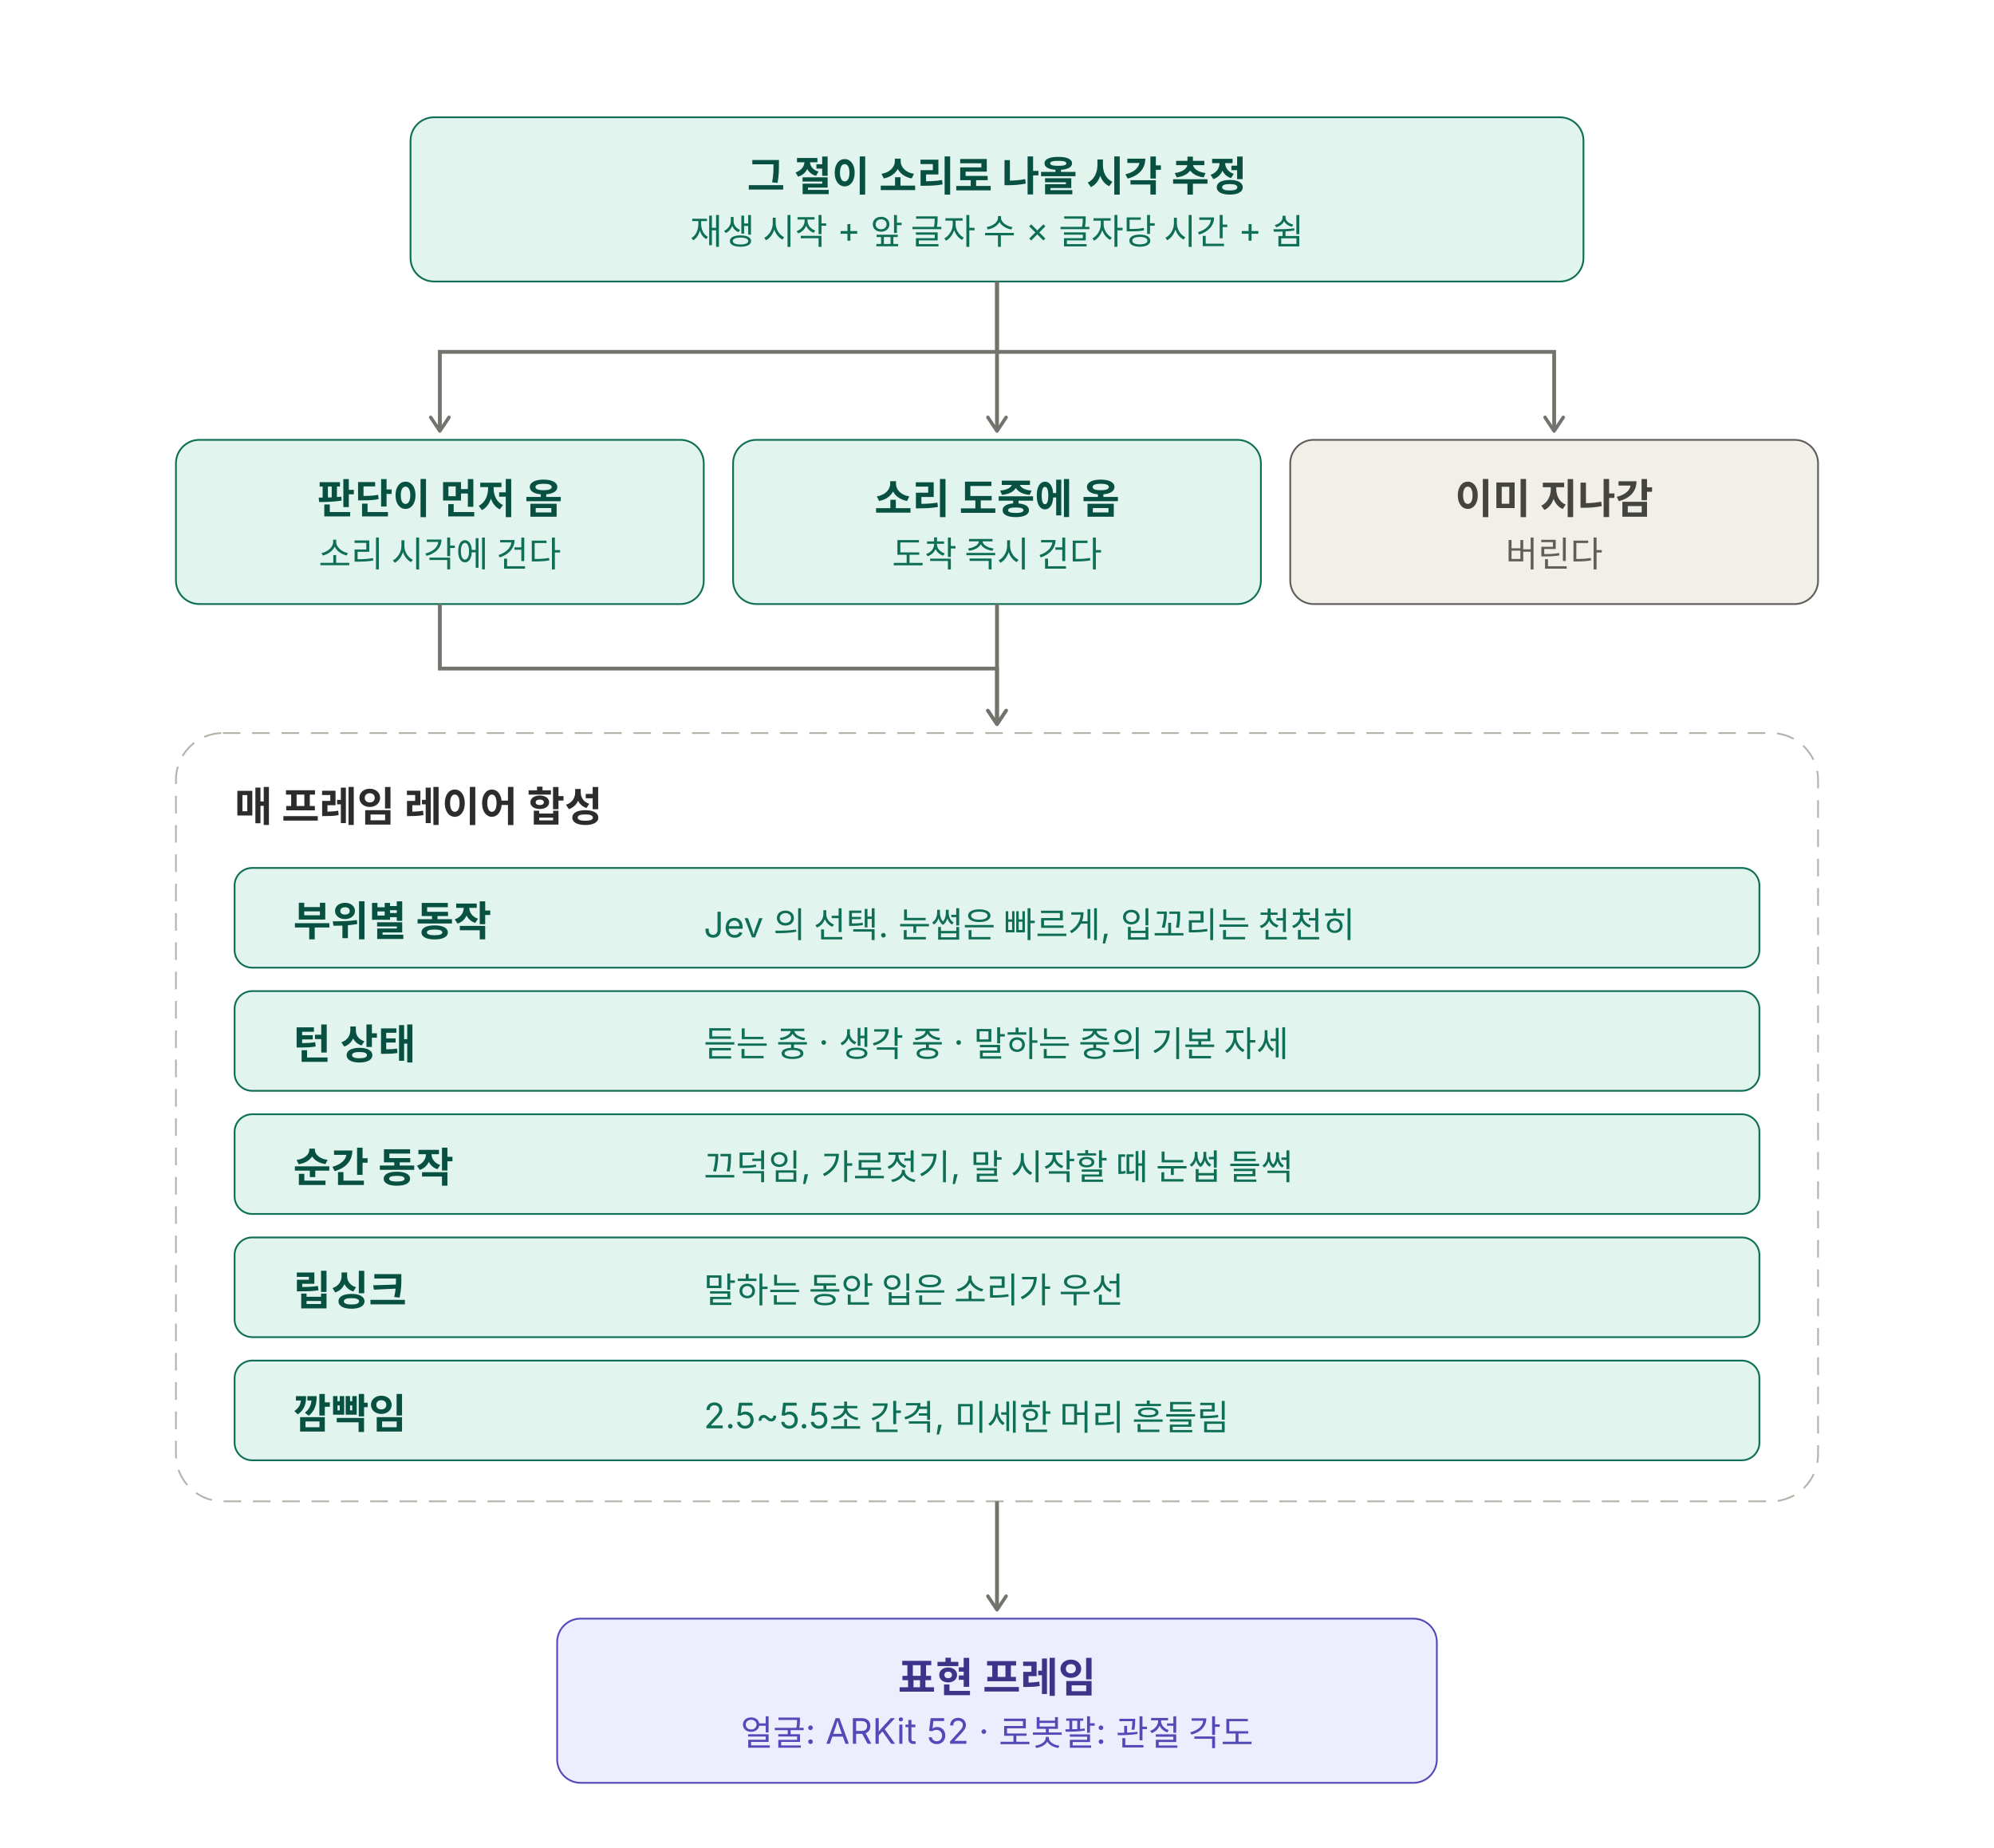
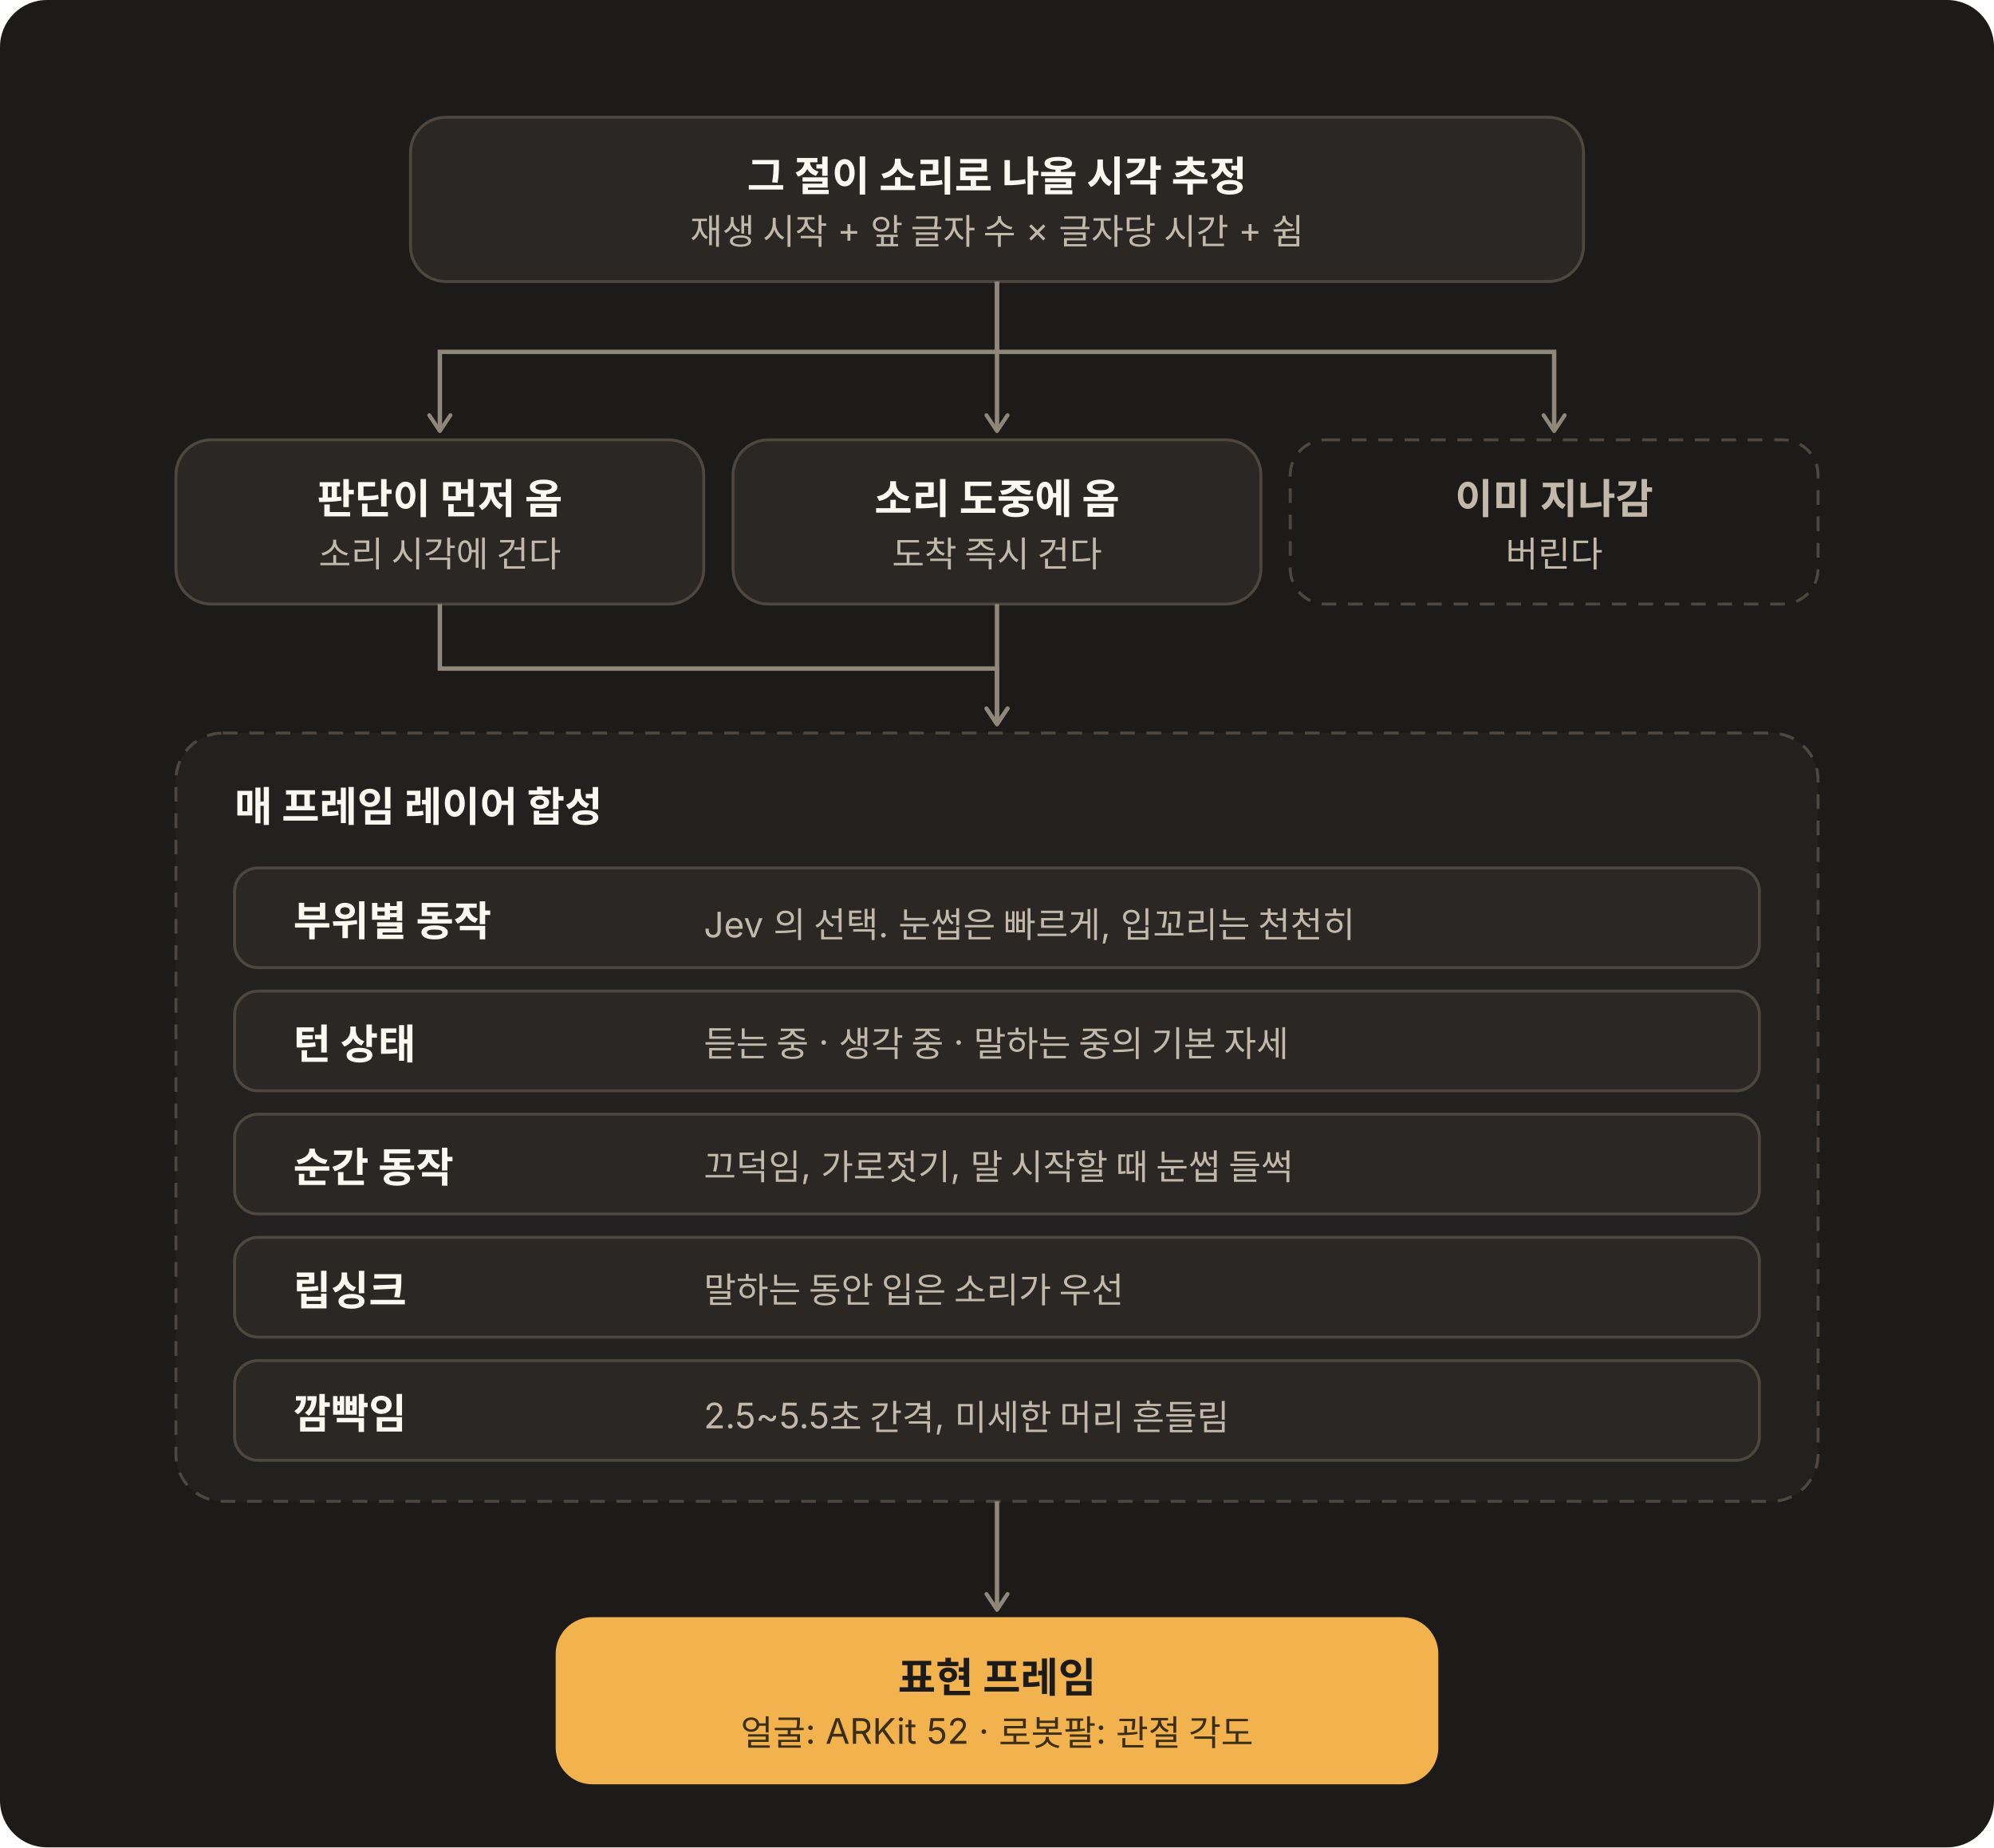
<svg xmlns="http://www.w3.org/2000/svg" viewBox="0 0 680 630" width="680" height="630" role="img">
-   <style>text{font-family:-apple-system,'Segoe UI','Apple SD Gothic Neo','Malgun Gothic','Noto Sans KR',sans-serif}.ti{font-size:14px;font-weight:600}.su,.sm{font-size:12px}.big{font-size:14px;font-weight:600}rect{stroke-width:0.6}.ln{fill:none;stroke-width:1.3}.dash{stroke-dasharray:4 3;stroke-width:0.9}.purple rect{fill:#EEEDFE;stroke:#534AB7}.purple .ti{fill:#3C3489}.purple .su{fill:#534AB7}.teal rect{fill:#E1F5EE;stroke:#0F6E56}.teal .ti{fill:#085041}.teal .su{fill:#0F6E56}.gray rect{fill:#F1EFE8;stroke:#5F5E5A}.gray .ti{fill:#444441}.gray .su{fill:#5F5E5A}.ln{stroke:#73726c}.tx{fill:#2C2C2A}.mu{fill:#5F5E5A}.ct{stroke:#B4B2A9}@media (prefers-color-scheme:dark){.purple rect{fill:#3C3489;stroke:#AFA9EC}.purple .ti{fill:#CECBF6}.purple .su{fill:#AFA9EC}.teal rect{fill:#085041;stroke:#5DCAA5}.teal .ti{fill:#9FE1CB}.teal .su{fill:#5DCAA5}.gray rect{fill:#444441;stroke:#B4B2A9}.gray .ti{fill:#D3D1C7}.gray .su{fill:#B4B2A9}.ln{stroke:#9c9a92}.tx{fill:#D3D1C7}.mu{fill:#B4B2A9}.ct{stroke:#5F5E5A}}</style>
+   <style>text{font-family:-apple-system,'Segoe UI','Apple SD Gothic Neo','Malgun Gothic','Noto Sans KR',sans-serif}.ti{font-size:14px;font-weight:600}.su,.sm{font-size:12px}.big{font-size:14px;font-weight:600}rect{stroke-width:1}.ln{fill:none;stroke-width:1.5;stroke:#8f877a}.dash{stroke-dasharray:5 4}.key{stroke:#f2b24e}.muted rect{stroke-dasharray:5 4}.tx{fill:#fbf8f2}.mu{fill:#c2b9ab}.am{fill:#f2b24e}.ct{stroke:#4d473f;fill:#232120}.spark{fill:none;stroke:#f2b24e;stroke-width:1.6;stroke-linecap:round;stroke-linejoin:round}.code rect{fill:#2a2724;stroke:#4d473f}.code .ti{fill:#fbf8f2}.code .su{fill:#c2b9ab}.ext rect{fill:#33291a;stroke:#f2b24e}.ext .ti{fill:#f2b24e}.ext .su{fill:#e0cfae}.io rect{fill:#1d1b19;stroke:#4d473f}.io .ti{fill:#fbf8f2}.io .su{fill:#c2b9ab}.out rect{fill:#f2b24e;stroke:#f2b24e}.out .ti{fill:#1d1b19}.out .su{fill:#3a2e17}.muted rect{fill:#1d1b19;stroke:#4d473f}.muted .ti{fill:#c2b9ab}.muted .su{fill:#c2b9ab}</style>
+   <rect x="0" y="0" width="680" height="630" rx="16" fill="#1d1b19" stroke="none" />
  <defs>
    <marker id="a" viewBox="0 0 10 10" refX="8" refY="5" markerWidth="6" markerHeight="6" orient="auto-start-reverse">
      <path d="M2 1L8 5L2 9" fill="none" stroke="context-stroke" stroke-width="1.5" stroke-linecap="round" stroke-linejoin="round" />
    </marker>
  </defs>
-   <g class="teal">
-     <rect x="140" y="40" width="400" height="56" rx="8" />
+   <g class="code">
+     <rect x="140" y="40" width="400" height="56" rx="12" />
    <text class="ti" x="340" y="59" text-anchor="middle" dominant-baseline="central">그 절이 소리로 나올 시각 추정</text>
    <text class="su" x="340" y="78" text-anchor="middle" dominant-baseline="central">재생 시작 + 앞 글자 수 × 글자당 시간 + 쉼</text>
  </g>
  <path class="ln" d="M340 96 L340 120 L150 120 L150 147" marker-end="url(#a)" />
  <path class="ln" d="M340 96 L340 147" marker-end="url(#a)" />
  <path class="ln" d="M340 120 L530 120 L530 147" marker-end="url(#a)" />
-   <g class="teal">
-     <rect x="60" y="150" width="180" height="56" rx="8" />
+   <g class="code">
+     <rect x="60" y="150" width="180" height="56" rx="12" />
    <text class="ti" x="150" y="169" text-anchor="middle" dominant-baseline="central">판단이 먼저 옴</text>
    <text class="su" x="150" y="188" text-anchor="middle" dominant-baseline="central">소리 시각에 건다</text>
  </g>
-   <g class="teal">
-     <rect x="250" y="150" width="180" height="56" rx="8" />
+   <g class="code">
+     <rect x="250" y="150" width="180" height="56" rx="12" />
    <text class="ti" x="340" y="169" text-anchor="middle" dominant-baseline="central">소리 도중에 옴</text>
    <text class="su" x="340" y="188" text-anchor="middle" dominant-baseline="central">도착 즉시 건다</text>
  </g>
-   <g class="gray">
-     <rect x="440" y="150" width="180" height="56" rx="8" />
+   <g class="muted">
+     <rect x="440" y="150" width="180" height="56" rx="12" />
    <text class="ti" x="530" y="169" text-anchor="middle" dominant-baseline="central">이미 지나감</text>
    <text class="su" x="530" y="188" text-anchor="middle" dominant-baseline="central">버린다</text>
  </g>
  <path class="ln" d="M150 206 L150 228 L340 228 L340 247" marker-end="url(#a)" />
  <path class="ln" d="M340 206 L340 247" marker-end="url(#a)" />
-   <rect class="ct" x="60" y="250" width="560" height="262" rx="16" fill="none" stroke-dasharray="6 4" />
+   <rect class="ct" x="60" y="250" width="560" height="262" rx="16" stroke-dasharray="5 4" />
  <text class="big tx" x="80" y="274" text-anchor="start" dominant-baseline="central">매 프레임 레이어 합성</text>
-   <g class="teal">
-     <rect x="80" y="296" width="520" height="34" rx="6" />
+   <g class="code">
+     <rect x="80" y="296" width="520" height="34" rx="8" />
    <text class="ti" x="100" y="313" dominant-baseline="central">부위별 동작</text>
    <text class="su" x="240" y="313" dominant-baseline="central">Jev 의 선택. 눈썹은 빠르게, 입꼬리는 천천히</text>
  </g>
-   <g class="teal">
-     <rect x="80" y="338" width="520" height="34" rx="6" />
+   <g class="code">
+     <rect x="80" y="338" width="520" height="34" rx="8" />
    <text class="ti" x="100" y="355" dominant-baseline="central">턴 상태</text>
    <text class="su" x="240" y="355" dominant-baseline="central">듣는 중 · 생각 중 · 말하는 중의 기본 자세</text>
  </g>
-   <g class="teal">
-     <rect x="80" y="380" width="520" height="34" rx="6" />
+   <g class="code">
+     <rect x="80" y="380" width="520" height="34" rx="8" />
    <text class="ti" x="100" y="397" dominant-baseline="central">순간 동작</text>
    <text class="su" x="240" y="397" dominant-baseline="central">끄덕임, 가로젓기, 말 시작할 때 눈썹 들썩</text>
  </g>
-   <g class="teal">
-     <rect x="80" y="422" width="520" height="34" rx="6" />
+   <g class="code">
+     <rect x="80" y="422" width="520" height="34" rx="8" />
    <text class="ti" x="100" y="439" dominant-baseline="central">립싱크</text>
    <text class="su" x="240" y="439" dominant-baseline="central">말하는 동안 입은 소리가 우선</text>
  </g>
-   <g class="teal">
-     <rect x="80" y="464" width="520" height="34" rx="6" />
+   <g class="code">
+     <rect x="80" y="464" width="520" height="34" rx="8" />
    <text class="ti" x="100" y="481" dominant-baseline="central">깜빡임</text>
    <text class="su" x="240" y="481" dominant-baseline="central">2.5~5.5초 간격, 미세한 머리 흔들림</text>
  </g>
  <path class="ln" d="M340 512 L340 549" marker-end="url(#a)" />
-   <g class="purple">
-     <rect x="190" y="552" width="300" height="56" rx="8" />
+   <g class="out">
+     <rect x="190" y="552" width="300" height="56" rx="12" />
    <text class="ti" x="340" y="571" text-anchor="middle" dominant-baseline="central">표현 프레임</text>
    <text class="su" x="340" y="590" text-anchor="middle" dominant-baseline="central">얼굴: ARKit 52 · 로봇팔: 관절 각도</text>
  </g>
</svg>
